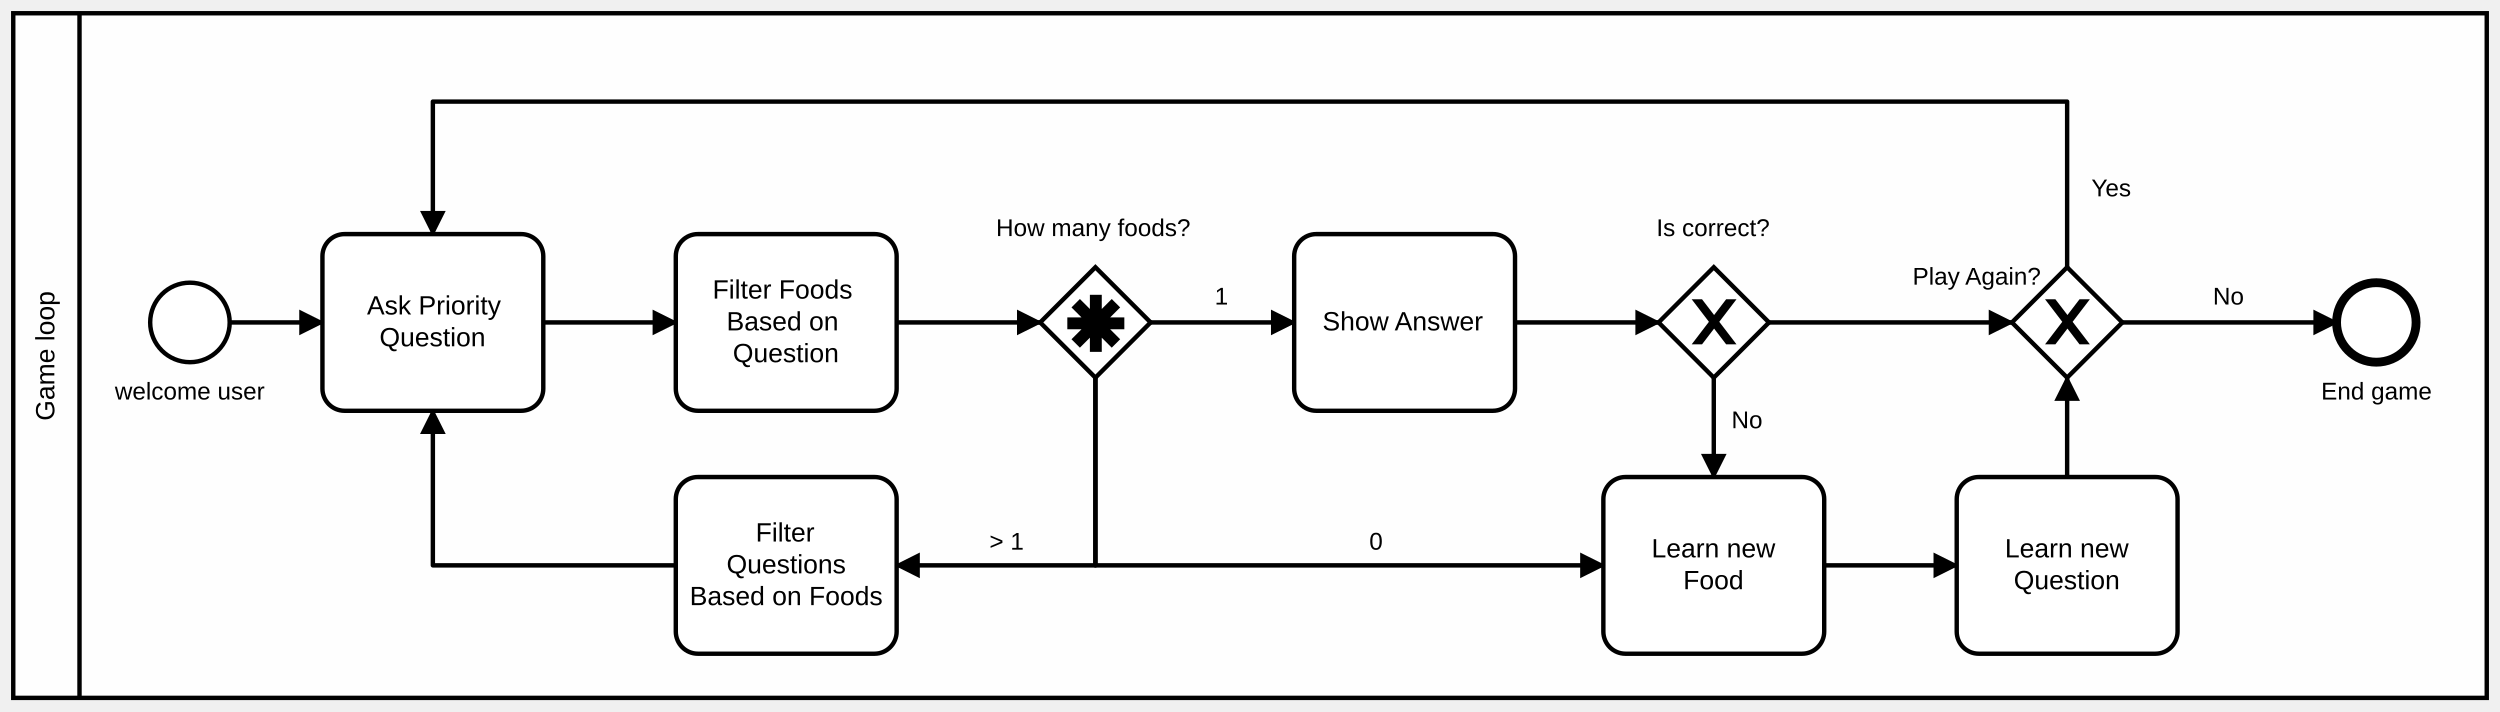
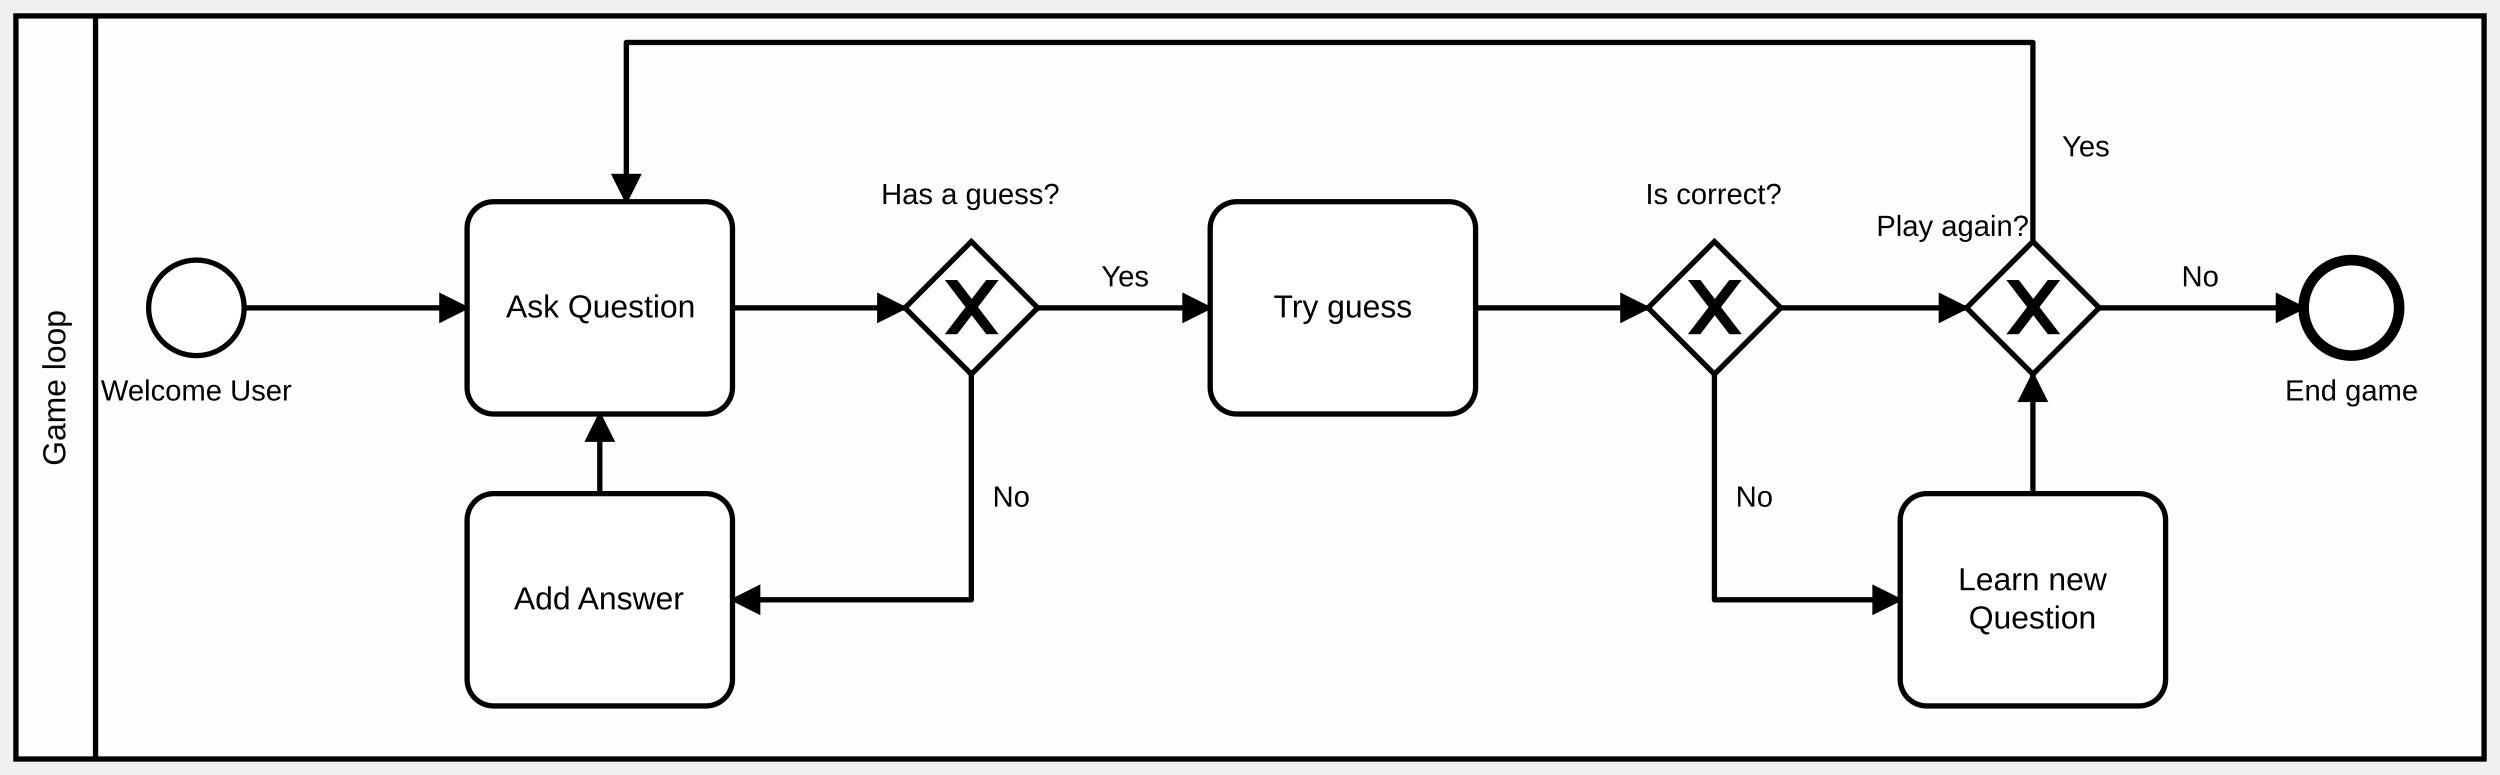
- <svg xmlns="http://www.w3.org/2000/svg" width="1132" height="322" viewBox="174 74 1132 322" version="1.1">
+ <svg xmlns="http://www.w3.org/2000/svg" width="942" height="292" viewBox="494 334 942 292" version="1.1">
  <defs>
-     <marker id="sequenceflow-end-white-black-1uf7c2g473sg6t4equd0fg98m" viewBox="0 0 20 20" refX="11" refY="10" markerWidth="10" markerHeight="10" orient="auto">
+     <marker id="sequenceflow-end-white-black-brea1csmrpyuwpbwcy900ot36" viewBox="0 0 20 20" refX="11" refY="10" markerWidth="10" markerHeight="10" orient="auto">
      <path d="M 1 5 L 11 10 L 1 15 Z" style="fill: black; stroke-width: 1px; stroke-linecap: round; stroke-dasharray: 10000, 1; stroke: black;" />
    </marker>
-     <marker id="association-end-white-black-1uf7c2g473sg6t4equd0fg98m" viewBox="0 0 20 20" refX="12" refY="10" markerWidth="10" markerHeight="10" orient="auto">
-       <path d="M 1 5 L 11 10 L 1 15" style="fill: none; stroke-width: 1.5px; stroke-linecap: round; stroke-dasharray: 10000, 1; stroke: black;" />
-     </marker>
-     <marker id="messageflow-end-white-black-1uf7c2g473sg6t4equd0fg98m" viewBox="0 0 20 20" refX="8.5" refY="5" markerWidth="20" markerHeight="20" orient="auto">
-       <path d="m 1 5 l 0 -3 l 7 3 l -7 3 z" style="fill: white; stroke-width: 1px; stroke-linecap: butt; stroke-dasharray: 10000, 1; stroke: black;" />
-     </marker>
-     <marker id="messageflow-start-white-black-1uf7c2g473sg6t4equd0fg98m" viewBox="0 0 20 20" refX="6" refY="6" markerWidth="20" markerHeight="20" orient="auto">
-       <circle cx="6" cy="6" r="3.5" style="fill: white; stroke-width: 1px; stroke-linecap: round; stroke-dasharray: 10000, 1; stroke: black;" />
-     </marker>
  </defs>
  <g class="djs-group">
-     <g class="djs-element djs-shape" data-element-id="Participant_1xxwct0" style="display: block;" transform="matrix(1 0 0 1 180 80)">
-       <g class="djs-visual">
-         <rect x="0" y="0" width="1120" height="310" rx="0" ry="0" style="stroke: black; stroke-width: 2px; fill: white; fill-opacity: 0.95;" />
-         <polyline points="30,0 30,310 " style="fill: none; stroke: black; stroke-width: 2px;" />
-         <text lineHeight="1.2" class="djs-label" style="font-family: Arial, sans-serif; font-size: 12px; font-weight: normal; fill: black;" transform="matrix(-1.83697e-16 -1 1 -1.83697e-16 0 310)">
-           <tspan x="125.484" y="18.6">Game loop</tspan>
-         </text>
-       </g>
-       <rect x="-6" y="-6" width="1132" height="322" class="djs-outline" style="fill: none;" />
-       <rect class="djs-hit djs-hit-click-stroke" x="0" y="0" width="1120" height="310" style="fill: none; stroke-opacity: 0; stroke: white; stroke-width: 15px;" />
-       <rect class="djs-hit djs-hit-all" x="0" y="0" width="30" height="310" style="fill: none; stroke-opacity: 0; stroke: white; stroke-width: 15px;" />
+     <g class="djs-element djs-shape" data-element-id="Participant_0jivpp4" style="display: block;" transform="matrix(1 0 0 1 500 340)">
+       <g class="djs-visual">
+         <rect x="0" y="0" width="930" height="280" rx="0" ry="0" style="stroke: black; stroke-width: 2px; fill: white; fill-opacity: 0.95;" />
+         <polyline points="30,0 30,280 " style="fill: none; stroke: black; stroke-width: 2px;" />
+         <text lineHeight="1.2" class="djs-label" style="font-family: Arial, sans-serif; font-size: 12px; font-weight: normal; fill: black;" transform="matrix(-1.83697e-16 -1 1 -1.83697e-16 0 280)">
+           <tspan x="110.484" y="18.6">Game loop</tspan>
+         </text>
+       </g>
+       <rect x="-6" y="-6" width="942" height="292" class="djs-outline" style="fill: none;" />
+       <rect class="djs-hit djs-hit-click-stroke" x="0" y="0" width="930" height="280" style="fill: none; stroke-opacity: 0; stroke: white; stroke-width: 15px;" />
+       <rect class="djs-hit djs-hit-all" x="0" y="0" width="30" height="280" style="fill: none; stroke-opacity: 0; stroke: white; stroke-width: 15px;" />
    </g>
    <g class="djs-children">
      <g class="djs-group">
-         <g class="djs-element djs-connection" data-element-id="Flow_0tmv35g" style="display: block;">
-           <g class="djs-visual">
-             <path d="m  278,220L320,220 " style="fill: none; stroke-width: 2px; stroke: black; stroke-linejoin: round; marker-end: url('#sequenceflow-end-white-black-1uf7c2g473sg6t4equd0fg98m');" />
-           </g>
-           <polyline points="278,220 320,220 " class="djs-hit djs-hit-stroke" style="fill: none; stroke-opacity: 0; stroke: white; stroke-width: 15px;" />
-           <rect x="272" y="214" width="54" height="12" class="djs-outline" style="fill: none;" />
-         </g>
-       </g>
-       <g class="djs-group">
-         <g class="djs-element djs-connection" data-element-id="Flow_0fk121x" style="display: block;">
-           <g class="djs-visual">
-             <path d="m  420,220L480,220 " style="fill: none; stroke-width: 2px; stroke: black; stroke-linejoin: round; marker-end: url('#sequenceflow-end-white-black-1uf7c2g473sg6t4equd0fg98m');" />
-           </g>
-           <polyline points="420,220 480,220 " class="djs-hit djs-hit-stroke" style="fill: none; stroke-opacity: 0; stroke: white; stroke-width: 15px;" />
-           <rect x="414" y="214" width="72" height="12" class="djs-outline" style="fill: none;" />
-         </g>
-       </g>
-       <g class="djs-group">
-         <g class="djs-element djs-connection" data-element-id="Flow_0emonk6" style="display: block;">
-           <g class="djs-visual">
-             <path d="m  580,220L645,220 " style="fill: none; stroke-width: 2px; stroke: black; stroke-linejoin: round; marker-end: url('#sequenceflow-end-white-black-1uf7c2g473sg6t4equd0fg98m');" />
-           </g>
-           <polyline points="580,220 645,220 " class="djs-hit djs-hit-stroke" style="fill: none; stroke-opacity: 0; stroke: white; stroke-width: 15px;" />
-           <rect x="574" y="214" width="77" height="12" class="djs-outline" style="fill: none;" />
-         </g>
-       </g>
-       <g class="djs-group">
-         <g class="djs-element djs-connection" data-element-id="Flow_1d8icov" style="display: block;">
-           <g class="djs-visual">
-             <path d="m  695,220L760,220 " style="fill: none; stroke-width: 2px; stroke: black; stroke-linejoin: round; marker-end: url('#sequenceflow-end-white-black-1uf7c2g473sg6t4equd0fg98m');" />
-           </g>
-           <polyline points="695,220 760,220 " class="djs-hit djs-hit-stroke" style="fill: none; stroke-opacity: 0; stroke: white; stroke-width: 15px;" />
-           <rect x="689" y="214" width="77" height="12" class="djs-outline" style="fill: none;" />
-         </g>
-       </g>
-       <g class="djs-group">
-         <g class="djs-element djs-connection" data-element-id="Flow_0t6lsb2" style="display: block;">
-           <g class="djs-visual">
-             <path d="m  670,245L670,330 L900,330 " style="fill: none; stroke-width: 2px; stroke: black; stroke-linejoin: round; marker-end: url('#sequenceflow-end-white-black-1uf7c2g473sg6t4equd0fg98m');" />
-           </g>
-           <polyline points="670,245 670,330 900,330 " class="djs-hit djs-hit-stroke" style="fill: none; stroke-opacity: 0; stroke: white; stroke-width: 15px;" />
-           <rect x="664" y="239" width="242" height="97" class="djs-outline" style="fill: none;" />
-         </g>
-       </g>
-       <g class="djs-group">
-         <g class="djs-element djs-connection" data-element-id="Flow_03vm5ag" style="display: block;">
-           <g class="djs-visual">
-             <path d="m  670,245L670,330 L580,330 " style="fill: none; stroke-width: 2px; stroke: black; stroke-linejoin: round; marker-end: url('#sequenceflow-end-white-black-1uf7c2g473sg6t4equd0fg98m');" />
-           </g>
-           <polyline points="670,245 670,330 580,330 " class="djs-hit djs-hit-stroke" style="fill: none; stroke-opacity: 0; stroke: white; stroke-width: 15px;" />
-           <rect x="574" y="239" width="102" height="97" class="djs-outline" style="fill: none;" />
-         </g>
-       </g>
-       <g class="djs-group">
-         <g class="djs-element djs-connection" data-element-id="Flow_0ah20wr" style="display: block;">
-           <g class="djs-visual">
-             <path d="m  480,330L370,330 L370,260 " style="fill: none; stroke-width: 2px; stroke: black; stroke-linejoin: round; marker-end: url('#sequenceflow-end-white-black-1uf7c2g473sg6t4equd0fg98m');" />
-           </g>
-           <polyline points="480,330 370,330 370,260 " class="djs-hit djs-hit-stroke" style="fill: none; stroke-opacity: 0; stroke: white; stroke-width: 15px;" />
-           <rect x="364" y="254" width="122" height="82" class="djs-outline" style="fill: none;" />
-         </g>
-       </g>
-       <g class="djs-group">
-         <g class="djs-element djs-connection" data-element-id="Flow_0cj1im9" style="display: block;">
-           <g class="djs-visual">
-             <path d="m  860,220L925,220 " style="fill: none; stroke-width: 2px; stroke: black; stroke-linejoin: round; marker-end: url('#sequenceflow-end-white-black-1uf7c2g473sg6t4equd0fg98m');" />
-           </g>
-           <polyline points="860,220 925,220 " class="djs-hit djs-hit-stroke" style="fill: none; stroke-opacity: 0; stroke: white; stroke-width: 15px;" />
-           <rect x="854" y="214" width="77" height="12" class="djs-outline" style="fill: none;" />
-         </g>
-       </g>
-       <g class="djs-group">
-         <g class="djs-element djs-connection" data-element-id="Flow_1nep4pq" style="display: block;">
-           <g class="djs-visual">
-             <path d="m  950,245L950,290 " style="fill: none; stroke-width: 2px; stroke: black; stroke-linejoin: round; marker-end: url('#sequenceflow-end-white-black-1uf7c2g473sg6t4equd0fg98m');" />
-           </g>
-           <polyline points="950,245 950,290 " class="djs-hit djs-hit-stroke" style="fill: none; stroke-opacity: 0; stroke: white; stroke-width: 15px;" />
-           <rect x="944" y="239" width="12" height="57" class="djs-outline" style="fill: none;" />
-         </g>
-       </g>
-       <g class="djs-group">
-         <g class="djs-element djs-connection" data-element-id="Flow_0l470hb" style="display: block;">
-           <g class="djs-visual">
-             <path d="m  1000,330L1060,330 " style="fill: none; stroke-width: 2px; stroke: black; stroke-linejoin: round; marker-end: url('#sequenceflow-end-white-black-1uf7c2g473sg6t4equd0fg98m');" />
-           </g>
-           <polyline points="1000,330 1060,330 " class="djs-hit djs-hit-stroke" style="fill: none; stroke-opacity: 0; stroke: white; stroke-width: 15px;" />
-           <rect x="994" y="324" width="72" height="12" class="djs-outline" style="fill: none;" />
-         </g>
-       </g>
-       <g class="djs-group">
-         <g class="djs-element djs-connection" data-element-id="Flow_12hkhb6" style="display: block;">
-           <g class="djs-visual">
-             <path d="m  975,220L1085,220 " style="fill: none; stroke-width: 2px; stroke: black; stroke-linejoin: round; marker-end: url('#sequenceflow-end-white-black-1uf7c2g473sg6t4equd0fg98m');" />
-           </g>
-           <polyline points="975,220 1085,220 " class="djs-hit djs-hit-stroke" style="fill: none; stroke-opacity: 0; stroke: white; stroke-width: 15px;" />
-           <rect x="969" y="214" width="122" height="12" class="djs-outline" style="fill: none;" />
-         </g>
-       </g>
-       <g class="djs-group">
-         <g class="djs-element djs-connection" data-element-id="Flow_0v5vx9j" style="display: block;">
-           <g class="djs-visual">
-             <path d="m  1110,195L1110,120 L370,120 L370,180 " style="fill: none; stroke-width: 2px; stroke: black; stroke-linejoin: round; marker-end: url('#sequenceflow-end-white-black-1uf7c2g473sg6t4equd0fg98m');" />
-           </g>
-           <polyline points="1110,195 1110,120 370,120 370,180 " class="djs-hit djs-hit-stroke" style="fill: none; stroke-opacity: 0; stroke: white; stroke-width: 15px;" />
-           <rect x="364" y="114" width="752" height="87" class="djs-outline" style="fill: none;" />
-         </g>
-       </g>
-       <g class="djs-group">
-         <g class="djs-element djs-connection" data-element-id="Flow_02fntda" style="display: block;">
-           <g class="djs-visual">
-             <path d="m  1135,220L1232,220 " style="fill: none; stroke-width: 2px; stroke: black; stroke-linejoin: round; marker-end: url('#sequenceflow-end-white-black-1uf7c2g473sg6t4equd0fg98m');" />
-           </g>
-           <polyline points="1135,220 1232,220 " class="djs-hit djs-hit-stroke" style="fill: none; stroke-opacity: 0; stroke: white; stroke-width: 15px;" />
-           <rect x="1129" y="214" width="109" height="12" class="djs-outline" style="fill: none;" />
-         </g>
-       </g>
-       <g class="djs-group">
-         <g class="djs-element djs-connection" data-element-id="Flow_01qiv7l" style="display: block;">
-           <g class="djs-visual">
-             <path d="m  1110,290L1110,245 " style="fill: none; stroke-width: 2px; stroke: black; stroke-linejoin: round; marker-end: url('#sequenceflow-end-white-black-1uf7c2g473sg6t4equd0fg98m');" />
-           </g>
-           <polyline points="1110,290 1110,245 " class="djs-hit djs-hit-stroke" style="fill: none; stroke-opacity: 0; stroke: white; stroke-width: 15px;" />
-           <rect x="1104" y="239" width="12" height="57" class="djs-outline" style="fill: none;" />
-         </g>
-       </g>
-       <g class="djs-group">
-         <g class="djs-element djs-shape" data-element-id="Activity_1b51jwi" style="display: block;" transform="matrix(1 0 0 1 320 180)">
+         <g class="djs-element djs-connection" data-element-id="SequenceFlow_0wnb4ke" style="display: block;">
+           <g class="djs-visual">
+             <path d="m  770,450L835,450 " style="fill: none; stroke-width: 2px; stroke: black; stroke-linejoin: round; marker-end: url('#sequenceflow-end-white-black-brea1csmrpyuwpbwcy900ot36');" />
+           </g>
+           <polyline points="770,450 835,450 " class="djs-hit djs-hit-stroke" style="fill: none; stroke-opacity: 0; stroke: white; stroke-width: 15px;" />
+           <rect x="764" y="444" width="77" height="12" class="djs-outline" style="fill: none;" />
+         </g>
+       </g>
+       <g class="djs-group">
+         <g class="djs-element djs-connection" data-element-id="SequenceFlow_0h21x7r" style="display: block;">
+           <g class="djs-visual">
+             <path d="m  586,450L670,450 " style="fill: none; stroke-width: 2px; stroke: black; stroke-linejoin: round; marker-end: url('#sequenceflow-end-white-black-brea1csmrpyuwpbwcy900ot36');" />
+           </g>
+           <polyline points="586,450 670,450 " class="djs-hit djs-hit-stroke" style="fill: none; stroke-opacity: 0; stroke: white; stroke-width: 15px;" />
+           <rect x="580" y="444" width="96" height="12" class="djs-outline" style="fill: none;" />
+         </g>
+       </g>
+       <g class="djs-group">
+         <g class="djs-element djs-connection" data-element-id="Flow_07mc9e7" style="display: block;">
+           <g class="djs-visual">
+             <path d="m  885,450L950,450 " style="fill: none; stroke-width: 2px; stroke: black; stroke-linejoin: round; marker-end: url('#sequenceflow-end-white-black-brea1csmrpyuwpbwcy900ot36');" />
+           </g>
+           <polyline points="885,450 950,450 " class="djs-hit djs-hit-stroke" style="fill: none; stroke-opacity: 0; stroke: white; stroke-width: 15px;" />
+           <rect x="879" y="444" width="77" height="12" class="djs-outline" style="fill: none;" />
+         </g>
+       </g>
+       <g class="djs-group">
+         <g class="djs-element djs-connection" data-element-id="Flow_0ftehfp" style="display: block;">
+           <g class="djs-visual">
+             <path d="m  860,475L860,560 L770,560 " style="fill: none; stroke-width: 2px; stroke: black; stroke-linejoin: round; marker-end: url('#sequenceflow-end-white-black-brea1csmrpyuwpbwcy900ot36');" />
+           </g>
+           <polyline points="860,475 860,560 770,560 " class="djs-hit djs-hit-stroke" style="fill: none; stroke-opacity: 0; stroke: white; stroke-width: 15px;" />
+           <rect x="764" y="469" width="102" height="97" class="djs-outline" style="fill: none;" />
+         </g>
+       </g>
+       <g class="djs-group">
+         <g class="djs-element djs-connection" data-element-id="Flow_155uqfx" style="display: block;">
+           <g class="djs-visual">
+             <path d="m  720,520L720,490 " style="fill: none; stroke-width: 2px; stroke: black; stroke-linejoin: round; marker-end: url('#sequenceflow-end-white-black-brea1csmrpyuwpbwcy900ot36');" />
+           </g>
+           <polyline points="720,520 720,490 " class="djs-hit djs-hit-stroke" style="fill: none; stroke-opacity: 0; stroke: white; stroke-width: 15px;" />
+           <rect x="714" y="484" width="12" height="42" class="djs-outline" style="fill: none;" />
+         </g>
+       </g>
+       <g class="djs-group">
+         <g class="djs-element djs-connection" data-element-id="Flow_0sq4s58" style="display: block;">
+           <g class="djs-visual">
+             <path d="m  1050,450L1115,450 " style="fill: none; stroke-width: 2px; stroke: black; stroke-linejoin: round; marker-end: url('#sequenceflow-end-white-black-brea1csmrpyuwpbwcy900ot36');" />
+           </g>
+           <polyline points="1050,450 1115,450 " class="djs-hit djs-hit-stroke" style="fill: none; stroke-opacity: 0; stroke: white; stroke-width: 15px;" />
+           <rect x="1044" y="444" width="77" height="12" class="djs-outline" style="fill: none;" />
+         </g>
+       </g>
+       <g class="djs-group">
+         <g class="djs-element djs-connection" data-element-id="Flow_1irzn0v" style="display: block;">
+           <g class="djs-visual">
+             <path d="m  1165,450L1235,450 " style="fill: none; stroke-width: 2px; stroke: black; stroke-linejoin: round; marker-end: url('#sequenceflow-end-white-black-brea1csmrpyuwpbwcy900ot36');" />
+           </g>
+           <polyline points="1165,450 1235,450 " class="djs-hit djs-hit-stroke" style="fill: none; stroke-opacity: 0; stroke: white; stroke-width: 15px;" />
+           <rect x="1159" y="444" width="82" height="12" class="djs-outline" style="fill: none;" />
+         </g>
+       </g>
+       <g class="djs-group">
+         <g class="djs-element djs-connection" data-element-id="Flow_174f9n3" style="display: block;">
+           <g class="djs-visual">
+             <path d="m  1285,450L1362,450 " style="fill: none; stroke-width: 2px; stroke: black; stroke-linejoin: round; marker-end: url('#sequenceflow-end-white-black-brea1csmrpyuwpbwcy900ot36');" />
+           </g>
+           <polyline points="1285,450 1362,450 " class="djs-hit djs-hit-stroke" style="fill: none; stroke-opacity: 0; stroke: white; stroke-width: 15px;" />
+           <rect x="1279" y="444" width="89" height="12" class="djs-outline" style="fill: none;" />
+         </g>
+       </g>
+       <g class="djs-group">
+         <g class="djs-element djs-connection" data-element-id="Flow_0cauj6j" style="display: block;">
+           <g class="djs-visual">
+             <path d="m  1260,425L1260,350 L730,350 L730,410 " style="fill: none; stroke-width: 2px; stroke: black; stroke-linejoin: round; marker-end: url('#sequenceflow-end-white-black-brea1csmrpyuwpbwcy900ot36');" />
+           </g>
+           <polyline points="1260,425 1260,350 730,350 730,410 " class="djs-hit djs-hit-stroke" style="fill: none; stroke-opacity: 0; stroke: white; stroke-width: 15px;" />
+           <rect x="724" y="344" width="542" height="87" class="djs-outline" style="fill: none;" />
+         </g>
+       </g>
+       <g class="djs-group">
+         <g class="djs-element djs-connection" data-element-id="Flow_1ignw0u" style="display: block;">
+           <g class="djs-visual">
+             <path d="m  1140,475L1140,560 L1210,560 " style="fill: none; stroke-width: 2px; stroke: black; stroke-linejoin: round; marker-end: url('#sequenceflow-end-white-black-brea1csmrpyuwpbwcy900ot36');" />
+           </g>
+           <polyline points="1140,475 1140,560 1210,560 " class="djs-hit djs-hit-stroke" style="fill: none; stroke-opacity: 0; stroke: white; stroke-width: 15px;" />
+           <rect x="1134" y="469" width="82" height="97" class="djs-outline" style="fill: none;" />
+         </g>
+       </g>
+       <g class="djs-group">
+         <g class="djs-element djs-connection" data-element-id="Flow_1jlrxyz" style="display: block;">
+           <g class="djs-visual">
+             <path d="m  1260,520L1260,475 " style="fill: none; stroke-width: 2px; stroke: black; stroke-linejoin: round; marker-end: url('#sequenceflow-end-white-black-brea1csmrpyuwpbwcy900ot36');" />
+           </g>
+           <polyline points="1260,520 1260,475 " class="djs-hit djs-hit-stroke" style="fill: none; stroke-opacity: 0; stroke: white; stroke-width: 15px;" />
+           <rect x="1254" y="469" width="12" height="57" class="djs-outline" style="fill: none;" />
+         </g>
+       </g>
+       <g class="djs-group">
+         <g class="djs-element djs-shape" data-element-id="StartEvent_1y45yut" style="display: block;" transform="matrix(1 0 0 1 550 432)">
+           <g class="djs-visual">
+             <circle cx="18" cy="18" r="18" style="stroke: black; stroke-width: 2px; fill: white; fill-opacity: 0.95;" />
+           </g>
+           <rect class="djs-hit djs-hit-all" x="0" y="0" width="36" height="36" style="fill: none; stroke-opacity: 0; stroke: white; stroke-width: 15px;" />
+           <rect x="-6" y="-6" width="48" height="48" class="djs-outline" style="fill: none;" />
+         </g>
+       </g>
+       <g class="djs-group">
+         <g class="djs-element djs-shape" data-element-id="Task_1hcentk" style="display: block;" transform="matrix(1 0 0 1 670 410)">
          <g class="djs-visual">
            <rect x="0" y="0" width="100" height="80" rx="10" ry="10" style="stroke: black; stroke-width: 2px; fill: white; fill-opacity: 0.95;" />
            <text lineHeight="1.2" class="djs-label" style="font-family: Arial, sans-serif; font-size: 12px; font-weight: normal; fill: black;">
-               <tspan x="20.156" y="36.4">Ask Priority</tspan>
-               <tspan x="25.82" y="50.8">Question</tspan>
+               <tspan x="14.648" y="43.6">Ask Question</tspan>
            </text>
          </g>
          <rect class="djs-hit djs-hit-all" x="0" y="0" width="100" height="80" style="fill: none; stroke-opacity: 0; stroke: white; stroke-width: 15px;" />
          <rect x="-6" y="-6" width="112" height="92" class="djs-outline" style="fill: none;" />
        </g>
      </g>
      <g class="djs-group">
-         <g class="djs-element djs-shape" data-element-id="Activity_0hjui9c" style="display: block;" transform="matrix(1 0 0 1 480 180)">
+         <g class="djs-element djs-shape" data-element-id="ExclusiveGateway_15hu1pt" style="display: block;" transform="matrix(1 0 0 1 835 425)">
+           <g class="djs-visual">
+             <polygon points="25,0 50,25 25,50 0,25" style="stroke: black; stroke-width: 2px; fill: white; fill-opacity: 0.95;" />
+             <path d="m 16,15 7.429,9.714 -7.429,9.714 3.429,0 5.714,-7.464 5.714,7.464 3.429,0 -7.429,-9.714 7.429,-9.714 -3.429,0 -5.714,7.464 -5.714,-7.464 -3.429,0 z" style="fill: black; stroke-width: 1px; stroke: black;" />
+           </g>
+           <rect class="djs-hit djs-hit-all" x="0" y="0" width="50" height="50" style="fill: none; stroke-opacity: 0; stroke: white; stroke-width: 15px;" />
+           <rect x="-6" y="-6" width="62" height="62" class="djs-outline" style="fill: none;" />
+         </g>
+       </g>
+       <g class="djs-group">
+         <g class="djs-element djs-shape" data-element-id="Activity_024osav" style="display: block;" transform="matrix(1 0 0 1 950 410)">
          <g class="djs-visual">
            <rect x="0" y="0" width="100" height="80" rx="10" ry="10" style="stroke: black; stroke-width: 2px; fill: white; fill-opacity: 0.95;" />
            <text lineHeight="1.2" class="djs-label" style="font-family: Arial, sans-serif; font-size: 12px; font-weight: normal; fill: black;">
-               <tspan x="16.656" y="29.2">Filter Foods </tspan>
-               <tspan x="22.977" y="43.6">Based on </tspan>
-               <tspan x="25.82" y="58">Question</tspan>
+               <tspan x="23.875" y="43.6">Try guess</tspan>
            </text>
          </g>
          <rect class="djs-hit djs-hit-all" x="0" y="0" width="100" height="80" style="fill: none; stroke-opacity: 0; stroke: white; stroke-width: 15px;" />
          <rect x="-6" y="-6" width="112" height="92" class="djs-outline" style="fill: none;" />
        </g>
      </g>
      <g class="djs-group">
-         <g class="djs-element djs-shape" data-element-id="Gateway_1lo4b3g" style="display: block;" transform="matrix(1 0 0 1 645 195)">
+         <g class="djs-element djs-shape" data-element-id="Flow_07mc9e7_label" style="display: block;" transform="matrix(1 0 0 1 909 432)">
+           <g class="djs-visual">
+             <text lineHeight="1.2" class="djs-label" style="font-family: Arial, sans-serif; font-size: 11px; font-weight: normal; fill: black;">
+               <tspan x="0" y="9.9">Yes</tspan>
+             </text>
+           </g>
+           <rect class="djs-hit djs-hit-all" x="0" y="0" width="18" height="14" style="fill: none; stroke-opacity: 0; stroke: white; stroke-width: 15px;" />
+           <rect x="-6" y="-6" width="30" height="26" class="djs-outline" style="fill: none;" />
+         </g>
+       </g>
+       <g class="djs-group">
+         <g class="djs-element djs-shape" data-element-id="Activity_0raouvj" style="display: block;" transform="matrix(1 0 0 1 670 520)">
+           <g class="djs-visual">
+             <rect x="0" y="0" width="100" height="80" rx="10" ry="10" style="stroke: black; stroke-width: 2px; fill: white; fill-opacity: 0.95;" />
+             <text lineHeight="1.2" class="djs-label" style="font-family: Arial, sans-serif; font-size: 12px; font-weight: normal; fill: black;">
+               <tspan x="17.648" y="43.6">Add Answer</tspan>
+             </text>
+           </g>
+           <rect class="djs-hit djs-hit-all" x="0" y="0" width="100" height="80" style="fill: none; stroke-opacity: 0; stroke: white; stroke-width: 15px;" />
+           <rect x="-6" y="-6" width="112" height="92" class="djs-outline" style="fill: none;" />
+         </g>
+       </g>
+       <g class="djs-group">
+         <g class="djs-element djs-shape" data-element-id="Gateway_1xhq0vk" style="display: block;" transform="matrix(1 0 0 1 1115 425)">
          <g class="djs-visual">
            <polygon points="25,0 50,25 25,50 0,25" style="stroke: black; stroke-width: 2px; fill: white; fill-opacity: 0.95;" />
-             <path d="m 23,13 0,7.117 -5.018,-5.018 -3.102,3.102 5.018,5.018 -7.117,0 0,4.38 7.117,0  -5.018,5.018 l 3.102,3.102 5.018,-5.018 0,7.117 4.38,0 0,-7.117 5.018,5.018 3.102,-3.102 -5.018,-5.018 7.117,0 0,-4.38 -7.117,0 5.018,-5.018 -3.102,-3.102 -5.018,5.018 0,-7.117 -4.38,0 z" style="fill: black; stroke-width: 1px; stroke: black;" />
+             <path d="m 16,15 7.429,9.714 -7.429,9.714 3.429,0 5.714,-7.464 5.714,7.464 3.429,0 -7.429,-9.714 7.429,-9.714 -3.429,0 -5.714,7.464 -5.714,-7.464 -3.429,0 z" style="fill: black; stroke-width: 1px; stroke: black;" />
          </g>
          <rect class="djs-hit djs-hit-all" x="0" y="0" width="50" height="50" style="fill: none; stroke-opacity: 0; stroke: white; stroke-width: 15px;" />
          <rect x="-6" y="-6" width="62" height="62" class="djs-outline" style="fill: none;" />
        </g>
      </g>
      <g class="djs-group">
-         <g class="djs-element djs-shape" data-element-id="Activity_1h7g6ws" style="display: block;" transform="matrix(1 0 0 1 760 180)">
+         <g class="djs-element djs-shape" data-element-id="Gateway_11fwjug" style="display: block;" transform="matrix(1 0 0 1 1235 425)">
+           <g class="djs-visual">
+             <polygon points="25,0 50,25 25,50 0,25" style="stroke: black; stroke-width: 2px; fill: white; fill-opacity: 0.95;" />
+             <path d="m 16,15 7.429,9.714 -7.429,9.714 3.429,0 5.714,-7.464 5.714,7.464 3.429,0 -7.429,-9.714 7.429,-9.714 -3.429,0 -5.714,7.464 -5.714,-7.464 -3.429,0 z" style="fill: black; stroke-width: 1px; stroke: black;" />
+           </g>
+           <rect class="djs-hit djs-hit-all" x="0" y="0" width="50" height="50" style="fill: none; stroke-opacity: 0; stroke: white; stroke-width: 15px;" />
+           <rect x="-6" y="-6" width="62" height="62" class="djs-outline" style="fill: none;" />
+         </g>
+       </g>
+       <g class="djs-group">
+         <g class="djs-element djs-shape" data-element-id="Event_0v6b2ug" style="display: block;" transform="matrix(1 0 0 1 1362 432)">
+           <g class="djs-visual">
+             <circle cx="18" cy="18" r="18" style="stroke: black; stroke-width: 4px; fill: white; fill-opacity: 0.95;" />
+           </g>
+           <rect class="djs-hit djs-hit-all" x="0" y="0" width="36" height="36" style="fill: none; stroke-opacity: 0; stroke: white; stroke-width: 15px;" />
+           <rect x="-6" y="-6" width="48" height="48" class="djs-outline" style="fill: none;" />
+         </g>
+       </g>
+       <g class="djs-group">
+         <g class="djs-element djs-shape" data-element-id="Event_0v6b2ug_label" style="display: block;" transform="matrix(1 0 0 1 1355 475)">
+           <g class="djs-visual">
+             <text lineHeight="1.2" class="djs-label" style="font-family: Arial, sans-serif; font-size: 11px; font-weight: normal; fill: black;">
+               <tspan x="0" y="9.9">End game</tspan>
+             </text>
+           </g>
+           <rect class="djs-hit djs-hit-all" x="0" y="0" width="51" height="14" style="fill: none; stroke-opacity: 0; stroke: white; stroke-width: 15px;" />
+           <rect x="-6" y="-6" width="63" height="26" class="djs-outline" style="fill: none;" />
+         </g>
+       </g>
+       <g class="djs-group">
+         <g class="djs-element djs-shape" data-element-id="Activity_130qj9o" style="display: block;" transform="matrix(1 0 0 1 1210 520)">
          <g class="djs-visual">
            <rect x="0" y="0" width="100" height="80" rx="10" ry="10" style="stroke: black; stroke-width: 2px; fill: white; fill-opacity: 0.95;" />
            <text lineHeight="1.2" class="djs-label" style="font-family: Arial, sans-serif; font-size: 12px; font-weight: normal; fill: black;">
-               <tspan x="12.812" y="43.6">Show Answer</tspan>
+               <tspan x="21.812" y="36.4">Learn new </tspan>
+               <tspan x="25.82" y="50.8">Question</tspan>
            </text>
          </g>
          <rect class="djs-hit djs-hit-all" x="0" y="0" width="100" height="80" style="fill: none; stroke-opacity: 0; stroke: white; stroke-width: 15px;" />
          <rect x="-6" y="-6" width="112" height="92" class="djs-outline" style="fill: none;" />
        </g>
      </g>
      <g class="djs-group">
-         <g class="djs-element djs-shape" data-element-id="Activity_0ka8jh2" style="display: block;" transform="matrix(1 0 0 1 480 290)">
-           <g class="djs-visual">
-             <rect x="0" y="0" width="100" height="80" rx="10" ry="10" style="stroke: black; stroke-width: 2px; fill: white; fill-opacity: 0.95;" />
-             <text lineHeight="1.2" class="djs-label" style="font-family: Arial, sans-serif; font-size: 12px; font-weight: normal; fill: black;">
-               <tspan x="36.164" y="29.2">Filter </tspan>
-               <tspan x="22.984" y="43.6">Questions </tspan>
-               <tspan x="6.297" y="58">Based on Foods</tspan>
-             </text>
-           </g>
-           <rect class="djs-hit djs-hit-all" x="0" y="0" width="100" height="80" style="fill: none; stroke-opacity: 0; stroke: white; stroke-width: 15px;" />
-           <rect x="-6" y="-6" width="112" height="92" class="djs-outline" style="fill: none;" />
-         </g>
-       </g>
-       <g class="djs-group">
-         <g class="djs-element djs-shape" data-element-id="Gateway_1apz8sp" style="display: block;" transform="matrix(1 0 0 1 925 195)">
-           <g class="djs-visual">
-             <polygon points="25,0 50,25 25,50 0,25" style="stroke: black; stroke-width: 2px; fill: white; fill-opacity: 0.95;" />
-             <path d="m 16,15 7.429,9.714 -7.429,9.714 3.429,0 5.714,-7.464 5.714,7.464 3.429,0 -7.429,-9.714 7.429,-9.714 -3.429,0 -5.714,7.464 -5.714,-7.464 -3.429,0 z" style="fill: black; stroke-width: 1px; stroke: black;" />
-           </g>
-           <rect class="djs-hit djs-hit-all" x="0" y="0" width="50" height="50" style="fill: none; stroke-opacity: 0; stroke: white; stroke-width: 15px;" />
-           <rect x="-6" y="-6" width="62" height="62" class="djs-outline" style="fill: none;" />
-         </g>
-       </g>
-       <g class="djs-group">
-         <g class="djs-element djs-shape" data-element-id="Activity_0o0zka1" style="display: block;" transform="matrix(1 0 0 1 1060 290)">
-           <g class="djs-visual">
-             <rect x="0" y="0" width="100" height="80" rx="10" ry="10" style="stroke: black; stroke-width: 2px; fill: white; fill-opacity: 0.95;" />
-             <text lineHeight="1.2" class="djs-label" style="font-family: Arial, sans-serif; font-size: 12px; font-weight: normal; fill: black;">
-               <tspan x="21.812" y="36.4">Learn new</tspan>
-               <tspan x="25.82" y="50.8">Question</tspan>
-             </text>
-           </g>
-           <rect class="djs-hit djs-hit-all" x="0" y="0" width="100" height="80" style="fill: none; stroke-opacity: 0; stroke: white; stroke-width: 15px;" />
-           <rect x="-6" y="-6" width="112" height="92" class="djs-outline" style="fill: none;" />
-         </g>
-       </g>
-       <g class="djs-group">
-         <g class="djs-element djs-shape" data-element-id="Activity_1ekcjaq" style="display: block;" transform="matrix(1 0 0 1 900 290)">
-           <g class="djs-visual">
-             <rect x="0" y="0" width="100" height="80" rx="10" ry="10" style="stroke: black; stroke-width: 2px; fill: white; fill-opacity: 0.95;" />
-             <text lineHeight="1.2" class="djs-label" style="font-family: Arial, sans-serif; font-size: 12px; font-weight: normal; fill: black;">
-               <tspan x="21.812" y="36.4">Learn new</tspan>
-               <tspan x="36.156" y="50.8">Food</tspan>
-             </text>
-           </g>
-           <rect class="djs-hit djs-hit-all" x="0" y="0" width="100" height="80" style="fill: none; stroke-opacity: 0; stroke: white; stroke-width: 15px;" />
-           <rect x="-6" y="-6" width="112" height="92" class="djs-outline" style="fill: none;" />
-         </g>
-       </g>
-       <g class="djs-group">
-         <g class="djs-element djs-shape" data-element-id="Event_0sfem4a" style="display: block;" transform="matrix(1 0 0 1 1232 202)">
-           <g class="djs-visual">
-             <circle cx="18" cy="18" r="18" style="stroke: black; stroke-width: 4px; fill: white; fill-opacity: 0.95;" />
-           </g>
-           <rect class="djs-hit djs-hit-all" x="0" y="0" width="36" height="36" style="fill: none; stroke-opacity: 0; stroke: white; stroke-width: 15px;" />
-           <rect x="-6" y="-6" width="48" height="48" class="djs-outline" style="fill: none;" />
-         </g>
-       </g>
-       <g class="djs-group">
-         <g class="djs-element djs-shape" data-element-id="Gateway_1tx1rkg" style="display: block;" transform="matrix(1 0 0 1 1085 195)">
-           <g class="djs-visual">
-             <polygon points="25,0 50,25 25,50 0,25" style="stroke: black; stroke-width: 2px; fill: white; fill-opacity: 0.95;" />
-             <path d="m 16,15 7.429,9.714 -7.429,9.714 3.429,0 5.714,-7.464 5.714,7.464 3.429,0 -7.429,-9.714 7.429,-9.714 -3.429,0 -5.714,7.464 -5.714,-7.464 -3.429,0 z" style="fill: black; stroke-width: 1px; stroke: black;" />
-           </g>
-           <rect class="djs-hit djs-hit-all" x="0" y="0" width="50" height="50" style="fill: none; stroke-opacity: 0; stroke: white; stroke-width: 15px;" />
-           <rect x="-6" y="-6" width="62" height="62" class="djs-outline" style="fill: none;" />
-         </g>
-       </g>
-       <g class="djs-group">
-         <g class="djs-element djs-shape" data-element-id="Event_0ewmmyb" style="display: block;" transform="matrix(1 0 0 1 242 202)">
-           <g class="djs-visual">
-             <circle cx="18" cy="18" r="18" style="stroke: black; stroke-width: 2px; fill: white; fill-opacity: 0.95;" />
-           </g>
-           <rect class="djs-hit djs-hit-all" x="0" y="0" width="36" height="36" style="fill: none; stroke-opacity: 0; stroke: white; stroke-width: 15px;" />
-           <rect x="-6" y="-6" width="48" height="48" class="djs-outline" style="fill: none;" />
-         </g>
-       </g>
-     </g>
-   </g>
-   <g class="djs-group">
-     <g class="djs-element djs-shape" data-element-id="Event_0sfem4a_label" style="display: block;" transform="matrix(1 0 0 1 1225 245)">
-       <g class="djs-visual">
-         <text lineHeight="1.2" class="djs-label" style="font-family: Arial, sans-serif; font-size: 11px; font-weight: normal; fill: black;">
-           <tspan x="0" y="9.9">End game</tspan>
-         </text>
-       </g>
-       <rect class="djs-hit djs-hit-all" x="0" y="0" width="51" height="14" style="fill: none; stroke-opacity: 0; stroke: white; stroke-width: 15px;" />
-       <rect x="-6" y="-6" width="63" height="26" class="djs-outline" style="fill: none;" />
-     </g>
-   </g>
-   <g class="djs-group">
-     <g class="djs-element djs-shape" data-element-id="label_20" style="display: block;" transform="matrix(1 0 0 1 724 202)">
-       <g class="djs-visual">
-         <text lineHeight="1.2" class="djs-label" style="font-family: Arial, sans-serif; font-size: 11px; font-weight: normal; fill: black;">
-           <tspan x="0" y="9.9">1</tspan>
-         </text>
-       </g>
-       <rect class="djs-hit djs-hit-all" x="0" y="0" width="7" height="14" style="fill: none; stroke-opacity: 0; stroke: white; stroke-width: 15px;" />
-       <rect x="-6" y="-6" width="19" height="26" class="djs-outline" style="fill: none;" />
-     </g>
-   </g>
-   <g class="djs-group">
-     <g class="djs-element djs-shape" data-element-id="label_22" style="display: block;" transform="matrix(1 0 0 1 622 313)">
-       <g class="djs-visual">
-         <text lineHeight="1.2" class="djs-label" style="font-family: Arial, sans-serif; font-size: 11px; font-weight: normal; fill: black;">
-           <tspan x="0" y="9.9">&gt; 1</tspan>
-         </text>
-       </g>
-       <rect class="djs-hit djs-hit-all" x="0" y="0" width="16" height="14" style="fill: none; stroke-opacity: 0; stroke: white; stroke-width: 15px;" />
-       <rect x="-6" y="-6" width="28" height="26" class="djs-outline" style="fill: none;" />
-     </g>
-   </g>
-   <g class="djs-group">
-     <g class="djs-element djs-shape" data-element-id="label_26" style="display: block;" transform="matrix(1 0 0 1 625 171)">
-       <g class="djs-visual">
-         <text lineHeight="1.2" class="djs-label" style="font-family: Arial, sans-serif; font-size: 11px; font-weight: normal; fill: black;">
-           <tspan x="0" y="9.9">How many foods?</tspan>
-         </text>
-       </g>
-       <rect class="djs-hit djs-hit-all" x="0" y="0" width="89" height="14" style="fill: none; stroke-opacity: 0; stroke: white; stroke-width: 15px;" />
-       <rect x="-6" y="-6" width="101" height="26" class="djs-outline" style="fill: none;" />
-     </g>
-   </g>
-   <g class="djs-group">
-     <g class="djs-element djs-shape" data-element-id="label_27" style="display: block;" transform="matrix(1 0 0 1 924 171)">
+         <g class="djs-element djs-shape" data-element-id="Flow_1ignw0u_label" style="display: block;" transform="matrix(1 0 0 1 1148 515)">
+           <g class="djs-visual">
+             <text lineHeight="1.2" class="djs-label" style="font-family: Arial, sans-serif; font-size: 11px; font-weight: normal; fill: black;">
+               <tspan x="0" y="9.9">No</tspan>
+             </text>
+           </g>
+           <rect class="djs-hit djs-hit-all" x="0" y="0" width="15" height="14" style="fill: none; stroke-opacity: 0; stroke: white; stroke-width: 15px;" />
+           <rect x="-6" y="-6" width="27" height="26" class="djs-outline" style="fill: none;" />
+         </g>
+       </g>
+       <g class="djs-group">
+         <g class="djs-element djs-shape" data-element-id="Flow_174f9n3_label" style="display: block;" transform="matrix(1 0 0 1 1316 432)">
+           <g class="djs-visual">
+             <text lineHeight="1.2" class="djs-label" style="font-family: Arial, sans-serif; font-size: 11px; font-weight: normal; fill: black;">
+               <tspan x="0" y="9.9">No</tspan>
+             </text>
+           </g>
+           <rect class="djs-hit djs-hit-all" x="0" y="0" width="15" height="14" style="fill: none; stroke-opacity: 0; stroke: white; stroke-width: 15px;" />
+           <rect x="-6" y="-6" width="27" height="26" class="djs-outline" style="fill: none;" />
+         </g>
+       </g>
+     </g>
+   </g>
+   <g class="djs-group">
+     <g class="djs-element djs-shape" data-element-id="StartEvent_1y45yut_label" style="display: block;" transform="matrix(1 0 0 1 532 475)">
+       <g class="djs-visual">
+         <text lineHeight="1.2" class="djs-label" style="font-family: Arial, sans-serif; font-size: 11px; font-weight: normal; fill: black;">
+           <tspan x="0" y="9.9">Welcome User</tspan>
+         </text>
+       </g>
+       <rect class="djs-hit djs-hit-all" x="0" y="0" width="73" height="14" style="fill: none; stroke-opacity: 0; stroke: white; stroke-width: 15px;" />
+       <rect x="-6" y="-6" width="85" height="26" class="djs-outline" style="fill: none;" />
+     </g>
+   </g>
+   <g class="djs-group">
+     <g class="djs-element djs-shape" data-element-id="ExclusiveGateway_15hu1pt_label" style="display: block;" transform="matrix(1 0 0 1 826 401)">
+       <g class="djs-visual">
+         <text lineHeight="1.2" class="djs-label" style="font-family: Arial, sans-serif; font-size: 11px; font-weight: normal; fill: black;">
+           <tspan x="0" y="9.9">Has a guess?</tspan>
+         </text>
+       </g>
+       <rect class="djs-hit djs-hit-all" x="0" y="0" width="68" height="14" style="fill: none; stroke-opacity: 0; stroke: white; stroke-width: 15px;" />
+       <rect x="-6" y="-6" width="80" height="26" class="djs-outline" style="fill: none;" />
+     </g>
+   </g>
+   <g class="djs-group">
+     <g class="djs-element djs-shape" data-element-id="Flow_0ftehfp_label" style="display: block;" transform="matrix(1 0 0 1 868 515)">
+       <g class="djs-visual">
+         <text lineHeight="1.2" class="djs-label" style="font-family: Arial, sans-serif; font-size: 11px; font-weight: normal; fill: black;">
+           <tspan x="0" y="9.9">No</tspan>
+         </text>
+       </g>
+       <rect class="djs-hit djs-hit-all" x="0" y="0" width="15" height="14" style="fill: none; stroke-opacity: 0; stroke: white; stroke-width: 15px;" />
+       <rect x="-6" y="-6" width="27" height="26" class="djs-outline" style="fill: none;" />
+     </g>
+   </g>
+   <g class="djs-group">
+     <g class="djs-element djs-shape" data-element-id="Flow_0cauj6j_label" style="display: block;" transform="matrix(1 0 0 1 1271 383)">
+       <g class="djs-visual">
+         <text lineHeight="1.2" class="djs-label" style="font-family: Arial, sans-serif; font-size: 11px; font-weight: normal; fill: black;">
+           <tspan x="0" y="9.9">Yes</tspan>
+         </text>
+       </g>
+       <rect class="djs-hit djs-hit-all" x="0" y="0" width="18" height="14" style="fill: none; stroke-opacity: 0; stroke: white; stroke-width: 15px;" />
+       <rect x="-6" y="-6" width="30" height="26" class="djs-outline" style="fill: none;" />
+     </g>
+   </g>
+   <g class="djs-group">
+     <g class="djs-element djs-shape" data-element-id="Gateway_11fwjug_label" style="display: block;" transform="matrix(1 0 0 1 1201 413)">
+       <g class="djs-visual">
+         <text lineHeight="1.2" class="djs-label" style="font-family: Arial, sans-serif; font-size: 11px; font-weight: normal; fill: black;">
+           <tspan x="0" y="9.9">Play again?</tspan>
+         </text>
+       </g>
+       <rect class="djs-hit djs-hit-all" x="0" y="0" width="58" height="14" style="fill: none; stroke-opacity: 0; stroke: white; stroke-width: 15px;" />
+       <rect x="-6" y="-6" width="70" height="26" class="djs-outline" style="fill: none;" />
+     </g>
+   </g>
+   <g class="djs-group">
+     <g class="djs-element djs-shape" data-element-id="Gateway_1xhq0vk_label" style="display: block;" transform="matrix(1 0 0 1 1114 401)">
      <g class="djs-visual">
        <text lineHeight="1.2" class="djs-label" style="font-family: Arial, sans-serif; font-size: 11px; font-weight: normal; fill: black;">
          <tspan x="0" y="9.9">Is correct?</tspan>
        </text>
      </g>
      <rect class="djs-hit djs-hit-all" x="0" y="0" width="52" height="14" style="fill: none; stroke-opacity: 0; stroke: white; stroke-width: 15px;" />
      <rect x="-6" y="-6" width="64" height="26" class="djs-outline" style="fill: none;" />
    </g>
  </g>
-   <g class="djs-group">
-     <g class="djs-element djs-shape" data-element-id="label_21" style="display: block;" transform="matrix(1 0 0 1 794 313)">
-       <g class="djs-visual">
-         <text lineHeight="1.2" class="djs-label" style="font-family: Arial, sans-serif; font-size: 11px; font-weight: normal; fill: black;">
-           <tspan x="0" y="9.9">0</tspan>
-         </text>
-       </g>
-       <rect class="djs-hit djs-hit-all" x="0" y="0" width="7" height="14" style="fill: none; stroke-opacity: 0; stroke: white; stroke-width: 15px;" />
-       <rect x="-6" y="-6" width="19" height="26" class="djs-outline" style="fill: none;" />
-     </g>
-   </g>
-   <g class="djs-group">
-     <g class="djs-element djs-shape" data-element-id="Flow_1nep4pq_label" style="display: block;" transform="matrix(1 0 0 1 958 258)">
-       <g class="djs-visual">
-         <text lineHeight="1.2" class="djs-label" style="font-family: Arial, sans-serif; font-size: 11px; font-weight: normal; fill: black;">
-           <tspan x="0" y="9.9">No</tspan>
-         </text>
-       </g>
-       <rect class="djs-hit djs-hit-all" x="0" y="0" width="15" height="14" style="fill: none; stroke-opacity: 0; stroke: white; stroke-width: 15px;" />
-       <rect x="-6" y="-6" width="27" height="26" class="djs-outline" style="fill: none;" />
-     </g>
-   </g>
-   <g class="djs-group">
-     <g class="djs-element djs-shape" data-element-id="label_29" style="display: block;" transform="matrix(1 0 0 1 1040 193)">
-       <g class="djs-visual">
-         <text lineHeight="1.2" class="djs-label" style="font-family: Arial, sans-serif; font-size: 11px; font-weight: normal; fill: black;">
-           <tspan x="0" y="9.9">Play Again?</tspan>
-         </text>
-       </g>
-       <rect class="djs-hit djs-hit-all" x="0" y="0" width="59" height="14" style="fill: none; stroke-opacity: 0; stroke: white; stroke-width: 15px;" />
-       <rect x="-6" y="-6" width="71" height="26" class="djs-outline" style="fill: none;" />
-     </g>
-   </g>
-   <g class="djs-group">
-     <g class="djs-element djs-shape" data-element-id="Flow_0v5vx9j_label" style="display: block;" transform="matrix(1 0 0 1 1121 153)">
-       <g class="djs-visual">
-         <text lineHeight="1.2" class="djs-label" style="font-family: Arial, sans-serif; font-size: 11px; font-weight: normal; fill: black;">
-           <tspan x="0" y="9.9">Yes</tspan>
-         </text>
-       </g>
-       <rect class="djs-hit djs-hit-all" x="0" y="0" width="18" height="14" style="fill: none; stroke-opacity: 0; stroke: white; stroke-width: 15px;" />
-       <rect x="-6" y="-6" width="30" height="26" class="djs-outline" style="fill: none;" />
-     </g>
-   </g>
-   <g class="djs-group">
-     <g class="djs-element djs-shape" data-element-id="Flow_02fntda_label" style="display: block;" transform="matrix(1 0 0 1 1176 202)">
-       <g class="djs-visual">
-         <text lineHeight="1.2" class="djs-label" style="font-family: Arial, sans-serif; font-size: 11px; font-weight: normal; fill: black;">
-           <tspan x="0" y="9.9">No</tspan>
-         </text>
-       </g>
-       <rect class="djs-hit djs-hit-all" x="0" y="0" width="15" height="14" style="fill: none; stroke-opacity: 0; stroke: white; stroke-width: 15px;" />
-       <rect x="-6" y="-6" width="27" height="26" class="djs-outline" style="fill: none;" />
-     </g>
-   </g>
-   <g class="djs-group">
-     <g class="djs-element djs-shape" data-element-id="label_25" style="display: block;" transform="matrix(1 0 0 1 226 245)">
-       <g class="djs-visual">
-         <text lineHeight="1.2" class="djs-label" style="font-family: Arial, sans-serif; font-size: 11px; font-weight: normal; fill: black;">
-           <tspan x="0" y="9.9">welcome user</tspan>
-         </text>
-       </g>
-       <rect class="djs-hit djs-hit-all" x="0" y="0" width="69" height="14" style="fill: none; stroke-opacity: 0; stroke: white; stroke-width: 15px;" />
-       <rect x="-6" y="-6" width="81" height="26" class="djs-outline" style="fill: none;" />
-     </g>
-   </g>
</svg>
